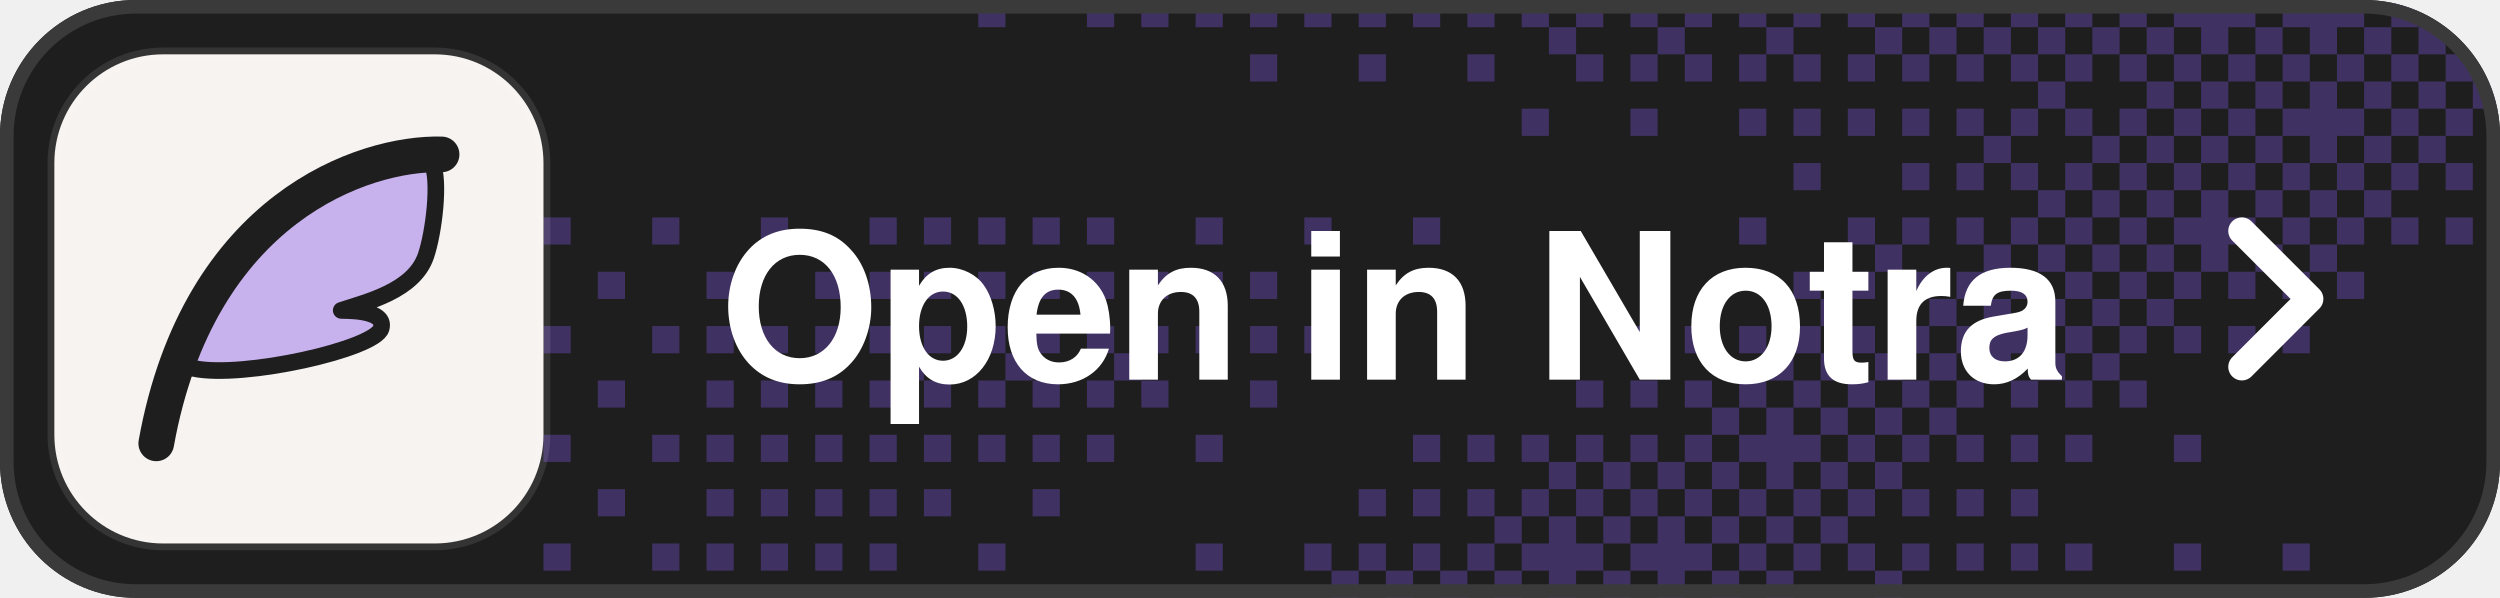
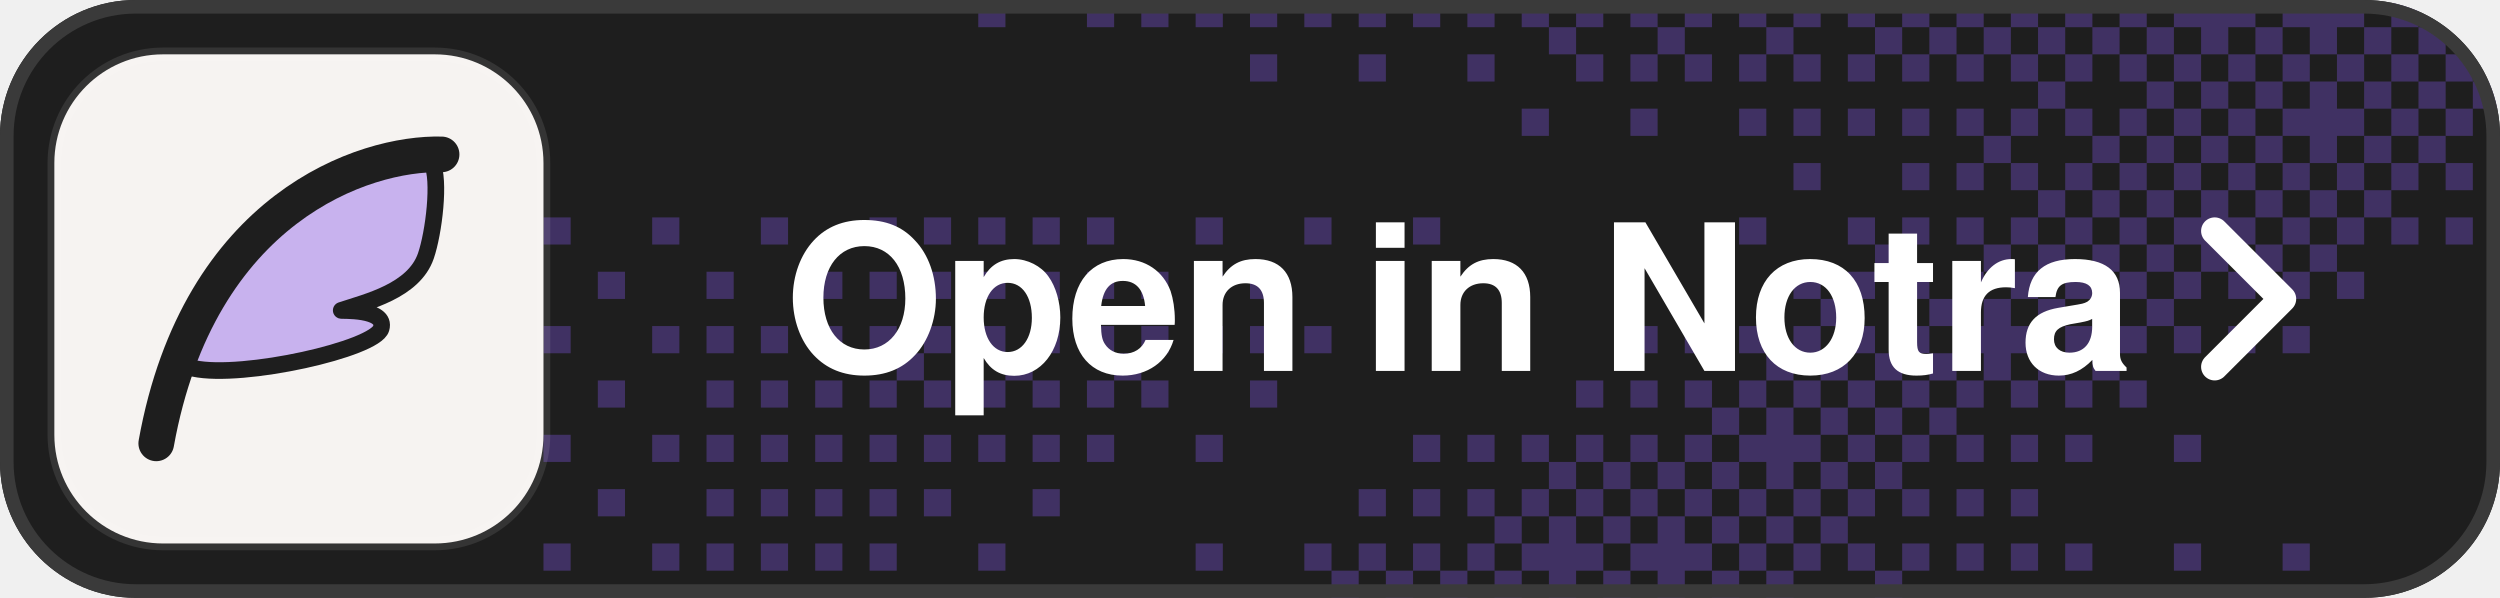
<svg xmlns="http://www.w3.org/2000/svg" width="184" height="44" viewBox="0 0 184 44" role="img" aria-label="Open in Notra">
  <defs>
    <clipPath id="c">
      <rect x="0" y="0" width="184" height="44" rx="10" />
    </clipPath>
  </defs>
  <rect x="0" y="0" width="184" height="44" rx="10" fill="#1e1e1e" />
  <path clip-path="url(#c)" fill="#8b5cf6" fill-opacity="0.32" d="M72 0h2v2h-2zM80 0h2v2h-2zM84 0h2v2h-2zM88 0h2v2h-2zM92 0h2v2h-2zM96 0h2v2h-2zM100 0h2v2h-2zM104 0h2v2h-2zM108 0h2v2h-2zM112 0h2v2h-2zM116 0h2v2h-2zM120 0h2v2h-2zM124 0h2v2h-2zM128 0h2v2h-2zM132 0h2v2h-2zM136 0h2v2h-2zM140 0h2v2h-2zM144 0h2v2h-2zM148 0h2v2h-2zM152 0h2v2h-2zM156 0h2v2h-2zM160 0h2v2h-2zM162 0h2v2h-2zM164 0h2v2h-2zM168 0h2v2h-2zM170 0h2v2h-2zM172 0h2v2h-2zM176 0h2v2h-2zM180 0h2v2h-2zM114 2h2v2h-2zM122 2h2v2h-2zM130 2h2v2h-2zM138 2h2v2h-2zM142 2h2v2h-2zM146 2h2v2h-2zM150 2h2v2h-2zM154 2h2v2h-2zM158 2h2v2h-2zM162 2h2v2h-2zM166 2h2v2h-2zM170 2h2v2h-2zM174 2h2v2h-2zM178 2h2v2h-2zM182 2h2v2h-2zM92 4h2v2h-2zM100 4h2v2h-2zM108 4h2v2h-2zM116 4h2v2h-2zM120 4h2v2h-2zM124 4h2v2h-2zM128 4h2v2h-2zM132 4h2v2h-2zM136 4h2v2h-2zM140 4h2v2h-2zM144 4h2v2h-2zM148 4h2v2h-2zM152 4h2v2h-2zM156 4h2v2h-2zM160 4h2v2h-2zM164 4h2v2h-2zM168 4h2v2h-2zM172 4h2v2h-2zM176 4h2v2h-2zM180 4h2v2h-2zM150 6h2v2h-2zM158 6h2v2h-2zM162 6h2v2h-2zM166 6h2v2h-2zM170 6h2v2h-2zM174 6h2v2h-2zM178 6h2v2h-2zM182 6h2v2h-2zM112 8h2v2h-2zM120 8h2v2h-2zM128 8h2v2h-2zM132 8h2v2h-2zM136 8h2v2h-2zM140 8h2v2h-2zM144 8h2v2h-2zM148 8h2v2h-2zM152 8h2v2h-2zM156 8h2v2h-2zM160 8h2v2h-2zM164 8h2v2h-2zM168 8h2v2h-2zM170 8h2v2h-2zM172 8h2v2h-2zM176 8h2v2h-2zM180 8h2v2h-2zM146 10h2v2h-2zM154 10h2v2h-2zM158 10h2v2h-2zM162 10h2v2h-2zM166 10h2v2h-2zM170 10h2v2h-2zM174 10h2v2h-2zM178 10h2v2h-2zM132 12h2v2h-2zM140 12h2v2h-2zM144 12h2v2h-2zM148 12h2v2h-2zM152 12h2v2h-2zM156 12h2v2h-2zM160 12h2v2h-2zM164 12h2v2h-2zM168 12h2v2h-2zM172 12h2v2h-2zM176 12h2v2h-2zM180 12h2v2h-2zM150 14h2v2h-2zM154 14h2v2h-2zM158 14h2v2h-2zM162 14h2v2h-2zM166 14h2v2h-2zM170 14h2v2h-2zM174 14h2v2h-2zM40 16h2v2h-2zM48 16h2v2h-2zM56 16h2v2h-2zM64 16h2v2h-2zM68 16h2v2h-2zM72 16h2v2h-2zM76 16h2v2h-2zM80 16h2v2h-2zM88 16h2v2h-2zM96 16h2v2h-2zM104 16h2v2h-2zM128 16h2v2h-2zM136 16h2v2h-2zM140 16h2v2h-2zM144 16h2v2h-2zM148 16h2v2h-2zM152 16h2v2h-2zM156 16h2v2h-2zM160 16h2v2h-2zM162 16h2v2h-2zM164 16h2v2h-2zM168 16h2v2h-2zM172 16h2v2h-2zM176 16h2v2h-2zM180 16h2v2h-2zM138 18h2v2h-2zM146 18h2v2h-2zM150 18h2v2h-2zM154 18h2v2h-2zM158 18h2v2h-2zM162 18h2v2h-2zM166 18h2v2h-2zM170 18h2v2h-2zM44 20h2v2h-2zM52 20h2v2h-2zM60 20h2v2h-2zM64 20h2v2h-2zM68 20h2v2h-2zM72 20h2v2h-2zM76 20h2v2h-2zM80 20h2v2h-2zM84 20h2v2h-2zM88 20h2v2h-2zM92 20h2v2h-2zM132 20h2v2h-2zM136 20h2v2h-2zM140 20h2v2h-2zM144 20h2v2h-2zM148 20h2v2h-2zM152 20h2v2h-2zM156 20h2v2h-2zM160 20h2v2h-2zM164 20h2v2h-2zM168 20h2v2h-2zM172 20h2v2h-2zM134 22h2v2h-2zM142 22h2v2h-2zM146 22h2v2h-2zM150 22h2v2h-2zM154 22h2v2h-2zM158 22h2v2h-2zM40 24h2v2h-2zM48 24h2v2h-2zM52 24h2v2h-2zM56 24h2v2h-2zM60 24h2v2h-2zM64 24h2v2h-2zM68 24h2v2h-2zM72 24h2v2h-2zM76 24h2v2h-2zM80 24h2v2h-2zM84 24h2v2h-2zM88 24h2v2h-2zM92 24h2v2h-2zM96 24h2v2h-2zM120 24h2v2h-2zM124 24h2v2h-2zM128 24h2v2h-2zM132 24h2v2h-2zM136 24h2v2h-2zM140 24h2v2h-2zM144 24h2v2h-2zM146 24h2v2h-2zM148 24h2v2h-2zM152 24h2v2h-2zM156 24h2v2h-2zM160 24h2v2h-2zM164 24h2v2h-2zM168 24h2v2h-2zM66 26h2v2h-2zM74 26h2v2h-2zM82 26h2v2h-2zM130 26h2v2h-2zM134 26h2v2h-2zM138 26h2v2h-2zM142 26h2v2h-2zM146 26h2v2h-2zM150 26h2v2h-2zM154 26h2v2h-2zM44 28h2v2h-2zM52 28h2v2h-2zM56 28h2v2h-2zM60 28h2v2h-2zM64 28h2v2h-2zM68 28h2v2h-2zM72 28h2v2h-2zM76 28h2v2h-2zM80 28h2v2h-2zM84 28h2v2h-2zM92 28h2v2h-2zM116 28h2v2h-2zM120 28h2v2h-2zM124 28h2v2h-2zM128 28h2v2h-2zM132 28h2v2h-2zM136 28h2v2h-2zM140 28h2v2h-2zM144 28h2v2h-2zM148 28h2v2h-2zM152 28h2v2h-2zM156 28h2v2h-2zM126 30h2v2h-2zM130 30h2v2h-2zM134 30h2v2h-2zM138 30h2v2h-2zM142 30h2v2h-2zM40 32h2v2h-2zM48 32h2v2h-2zM52 32h2v2h-2zM56 32h2v2h-2zM60 32h2v2h-2zM64 32h2v2h-2zM68 32h2v2h-2zM72 32h2v2h-2zM76 32h2v2h-2zM80 32h2v2h-2zM88 32h2v2h-2zM104 32h2v2h-2zM108 32h2v2h-2zM112 32h2v2h-2zM116 32h2v2h-2zM120 32h2v2h-2zM124 32h2v2h-2zM128 32h2v2h-2zM130 32h2v2h-2zM132 32h2v2h-2zM136 32h2v2h-2zM140 32h2v2h-2zM144 32h2v2h-2zM148 32h2v2h-2zM152 32h2v2h-2zM160 32h2v2h-2zM114 34h2v2h-2zM118 34h2v2h-2zM122 34h2v2h-2zM126 34h2v2h-2zM130 34h2v2h-2zM134 34h2v2h-2zM138 34h2v2h-2zM44 36h2v2h-2zM52 36h2v2h-2zM56 36h2v2h-2zM60 36h2v2h-2zM64 36h2v2h-2zM68 36h2v2h-2zM76 36h2v2h-2zM100 36h2v2h-2zM104 36h2v2h-2zM108 36h2v2h-2zM112 36h2v2h-2zM116 36h2v2h-2zM120 36h2v2h-2zM124 36h2v2h-2zM128 36h2v2h-2zM132 36h2v2h-2zM136 36h2v2h-2zM140 36h2v2h-2zM144 36h2v2h-2zM148 36h2v2h-2zM110 38h2v2h-2zM114 38h2v2h-2zM118 38h2v2h-2zM122 38h2v2h-2zM126 38h2v2h-2zM130 38h2v2h-2zM134 38h2v2h-2zM40 40h2v2h-2zM48 40h2v2h-2zM52 40h2v2h-2zM56 40h2v2h-2zM60 40h2v2h-2zM64 40h2v2h-2zM72 40h2v2h-2zM88 40h2v2h-2zM96 40h2v2h-2zM100 40h2v2h-2zM104 40h2v2h-2zM108 40h2v2h-2zM112 40h2v2h-2zM114 40h2v2h-2zM116 40h2v2h-2zM120 40h2v2h-2zM122 40h2v2h-2zM124 40h2v2h-2zM128 40h2v2h-2zM132 40h2v2h-2zM136 40h2v2h-2zM140 40h2v2h-2zM144 40h2v2h-2zM148 40h2v2h-2zM152 40h2v2h-2zM160 40h2v2h-2zM168 40h2v2h-2zM98 42h2v2h-2zM102 42h2v2h-2zM106 42h2v2h-2zM110 42h2v2h-2zM114 42h2v2h-2zM118 42h2v2h-2zM122 42h2v2h-2zM126 42h2v2h-2zM130 42h2v2h-2zM138 42h2v2h-2z" />
  <rect x="0.5" y="0.5" width="183" height="43" rx="9.5" fill="none" stroke="#3a3a3a" />
  <rect x="4" y="4" width="36" height="36" rx="8" fill="#f6f3f1" stroke="#ffffff" stroke-opacity="0.1" />
  <svg x="8" y="8" width="28" height="28" viewBox="0 0 800 800" fill="none">
    <path d="M572.881 462.223c-12.712 43.22-290.678 105.932-394.068 83.898l-48.305-10.169 48.305-78.814 68.644-104.237 73.729-106.78 251.695-127.119 78.814-22.881 17.796 17.796h10.17c17.796 35.593 3.945 147.458-12.712 195.763-25.424 73.729-124.576 96.61-177.966 114.407-4.064 1.355 96.61-5.085 83.898 38.136Z" fill="#c8b2ee" stroke="#1e1e1e" stroke-width="35" stroke-linecap="round" />
    <path d="M700 96.111c-162.712-4.237-510.508 111.356-600 607.627" stroke="#1e1e1e" stroke-width="75" stroke-linecap="round" />
  </svg>
-   <text x="53" y="22.7" text-anchor="start" dominant-baseline="middle" font-family="-apple-system, BlinkMacSystemFont, 'Segoe UI', Helvetica, Arial, sans-serif" font-size="15" font-weight="600" fill="#ffffff">Open in Notra</text>
-   <path d="m165 17 5 5-5 5" fill="none" stroke="#ffffff" stroke-width="2" stroke-linecap="round" stroke-linejoin="round" />
+   <text x="157" y="27.3" text-anchor="end" font-family="-apple-system, BlinkMacSystemFont, 'Segoe UI', Helvetica, Arial, sans-serif" font-size="15" font-weight="600" fill="#ffffff">Open in Notra</text>
+   <path d="m163 17 5 5-5 5" fill="none" stroke="#ffffff" stroke-width="2" stroke-linecap="round" stroke-linejoin="round" />
</svg>
